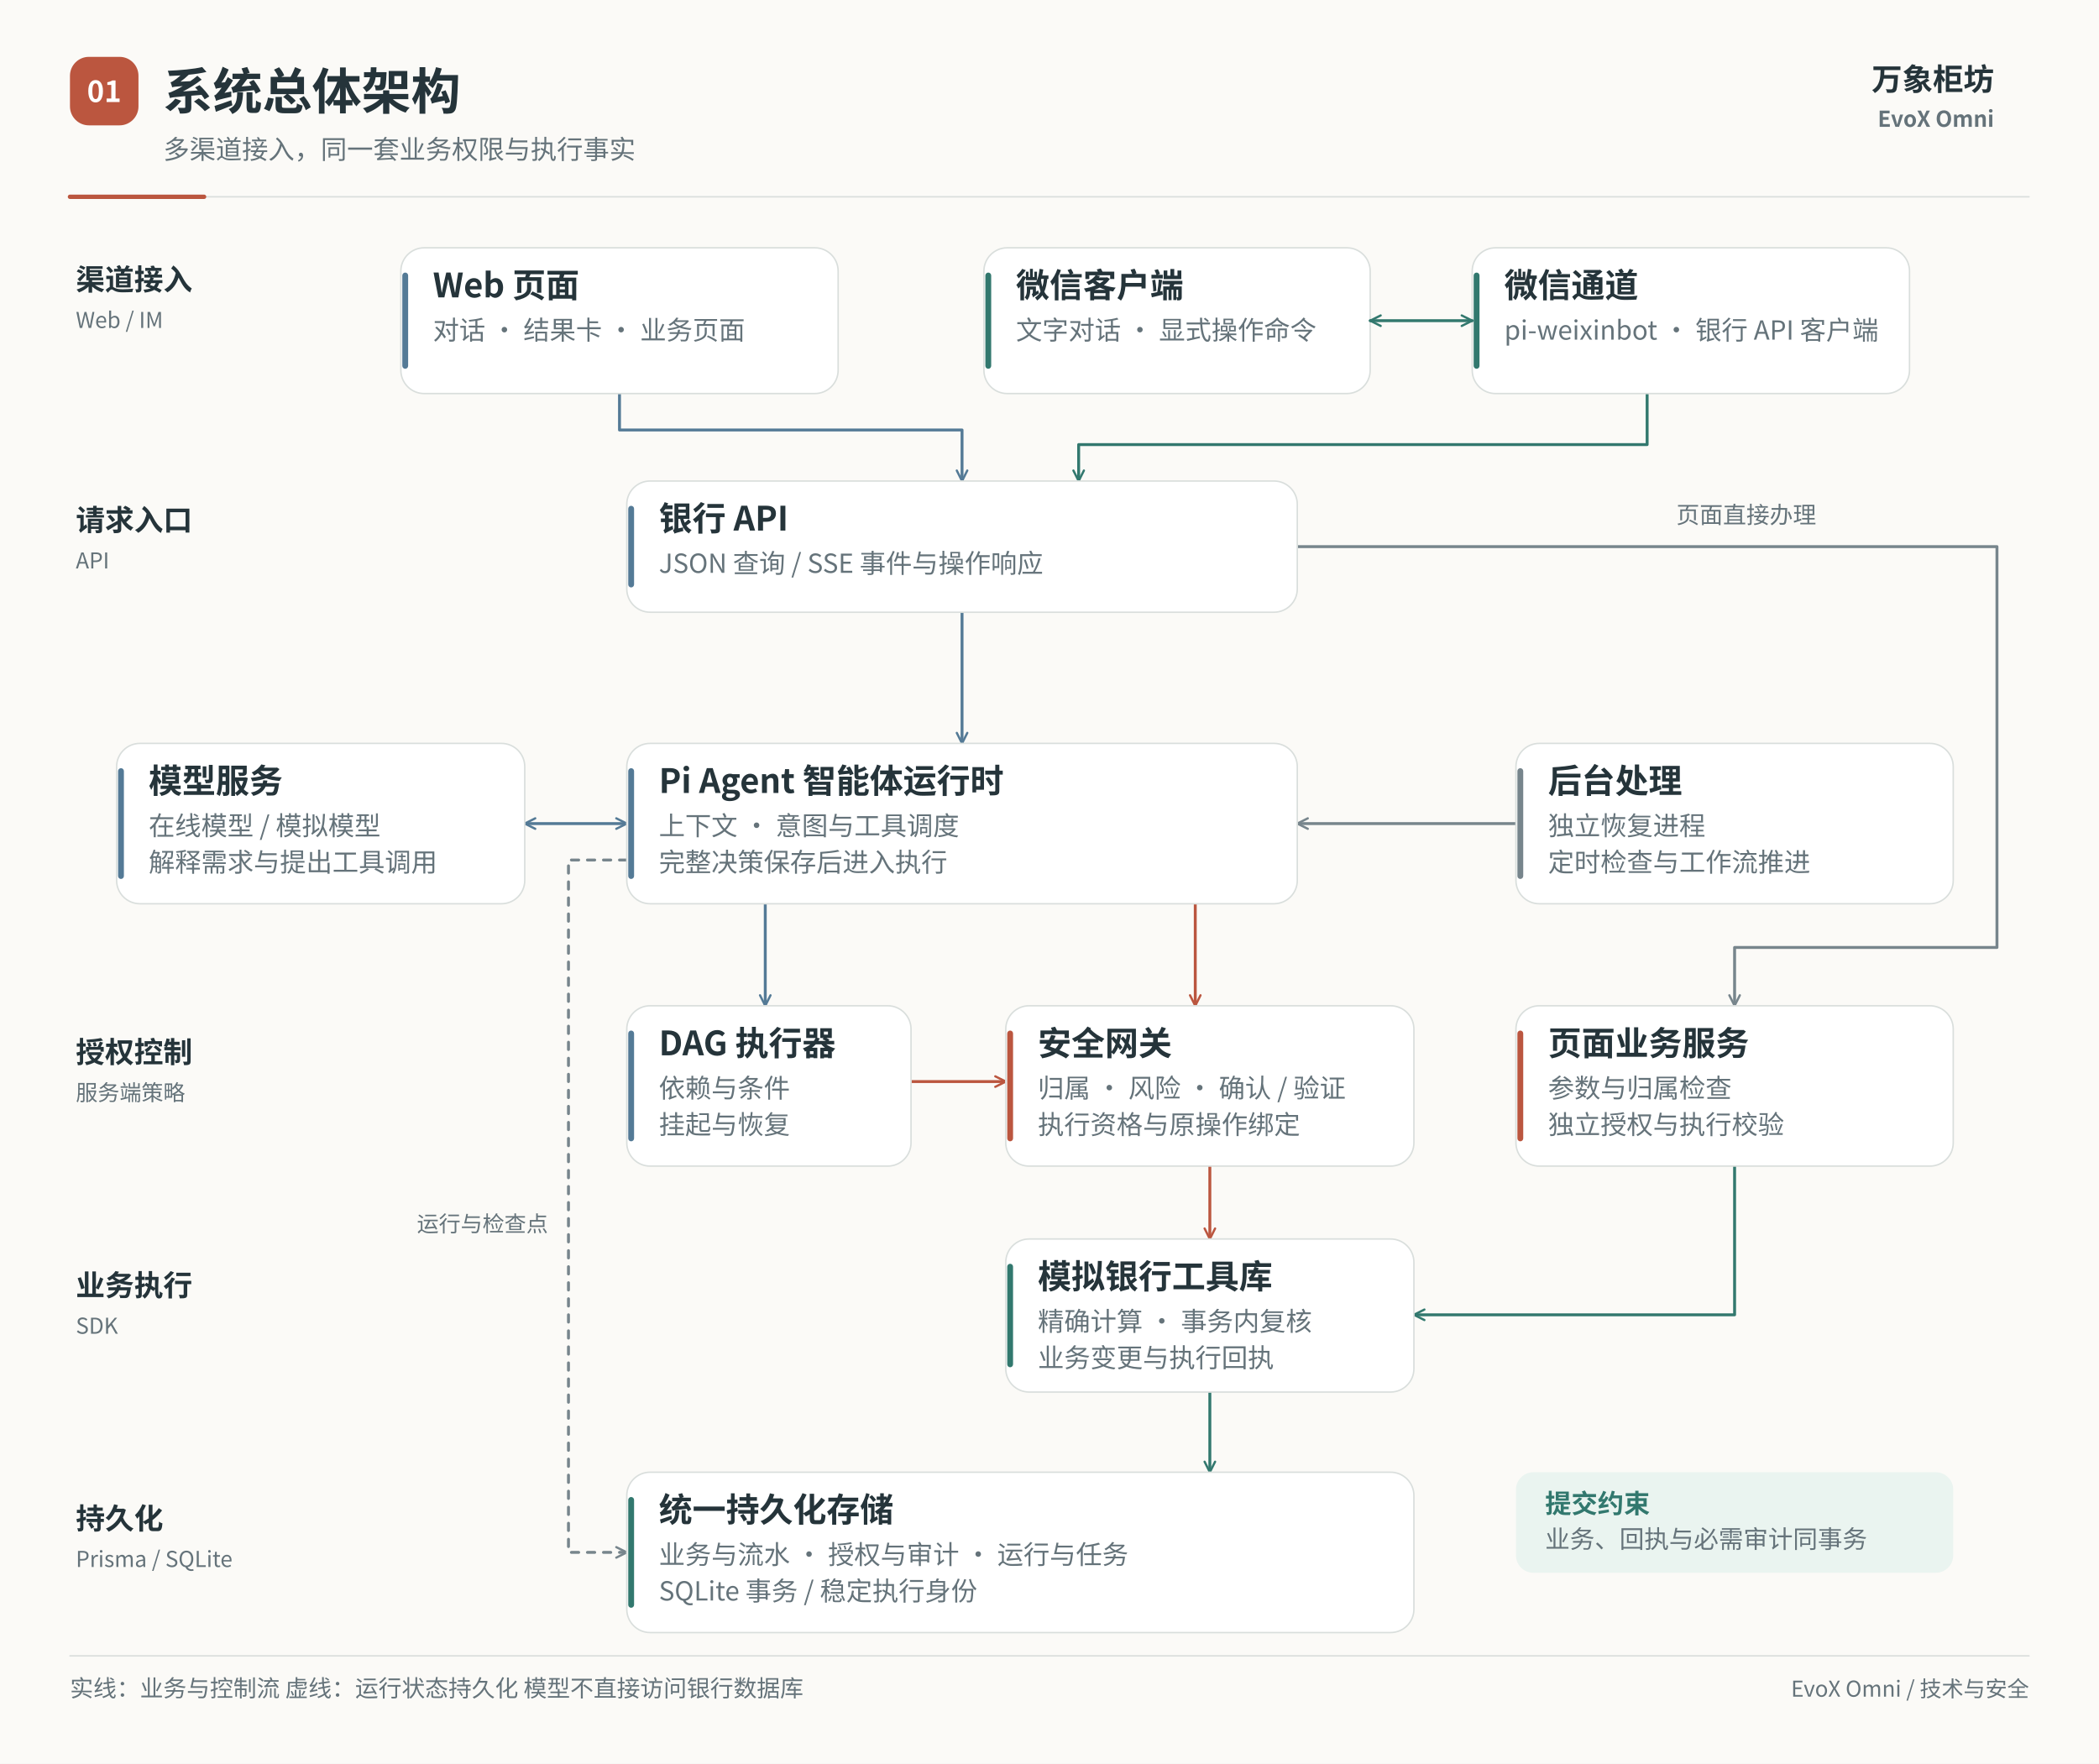
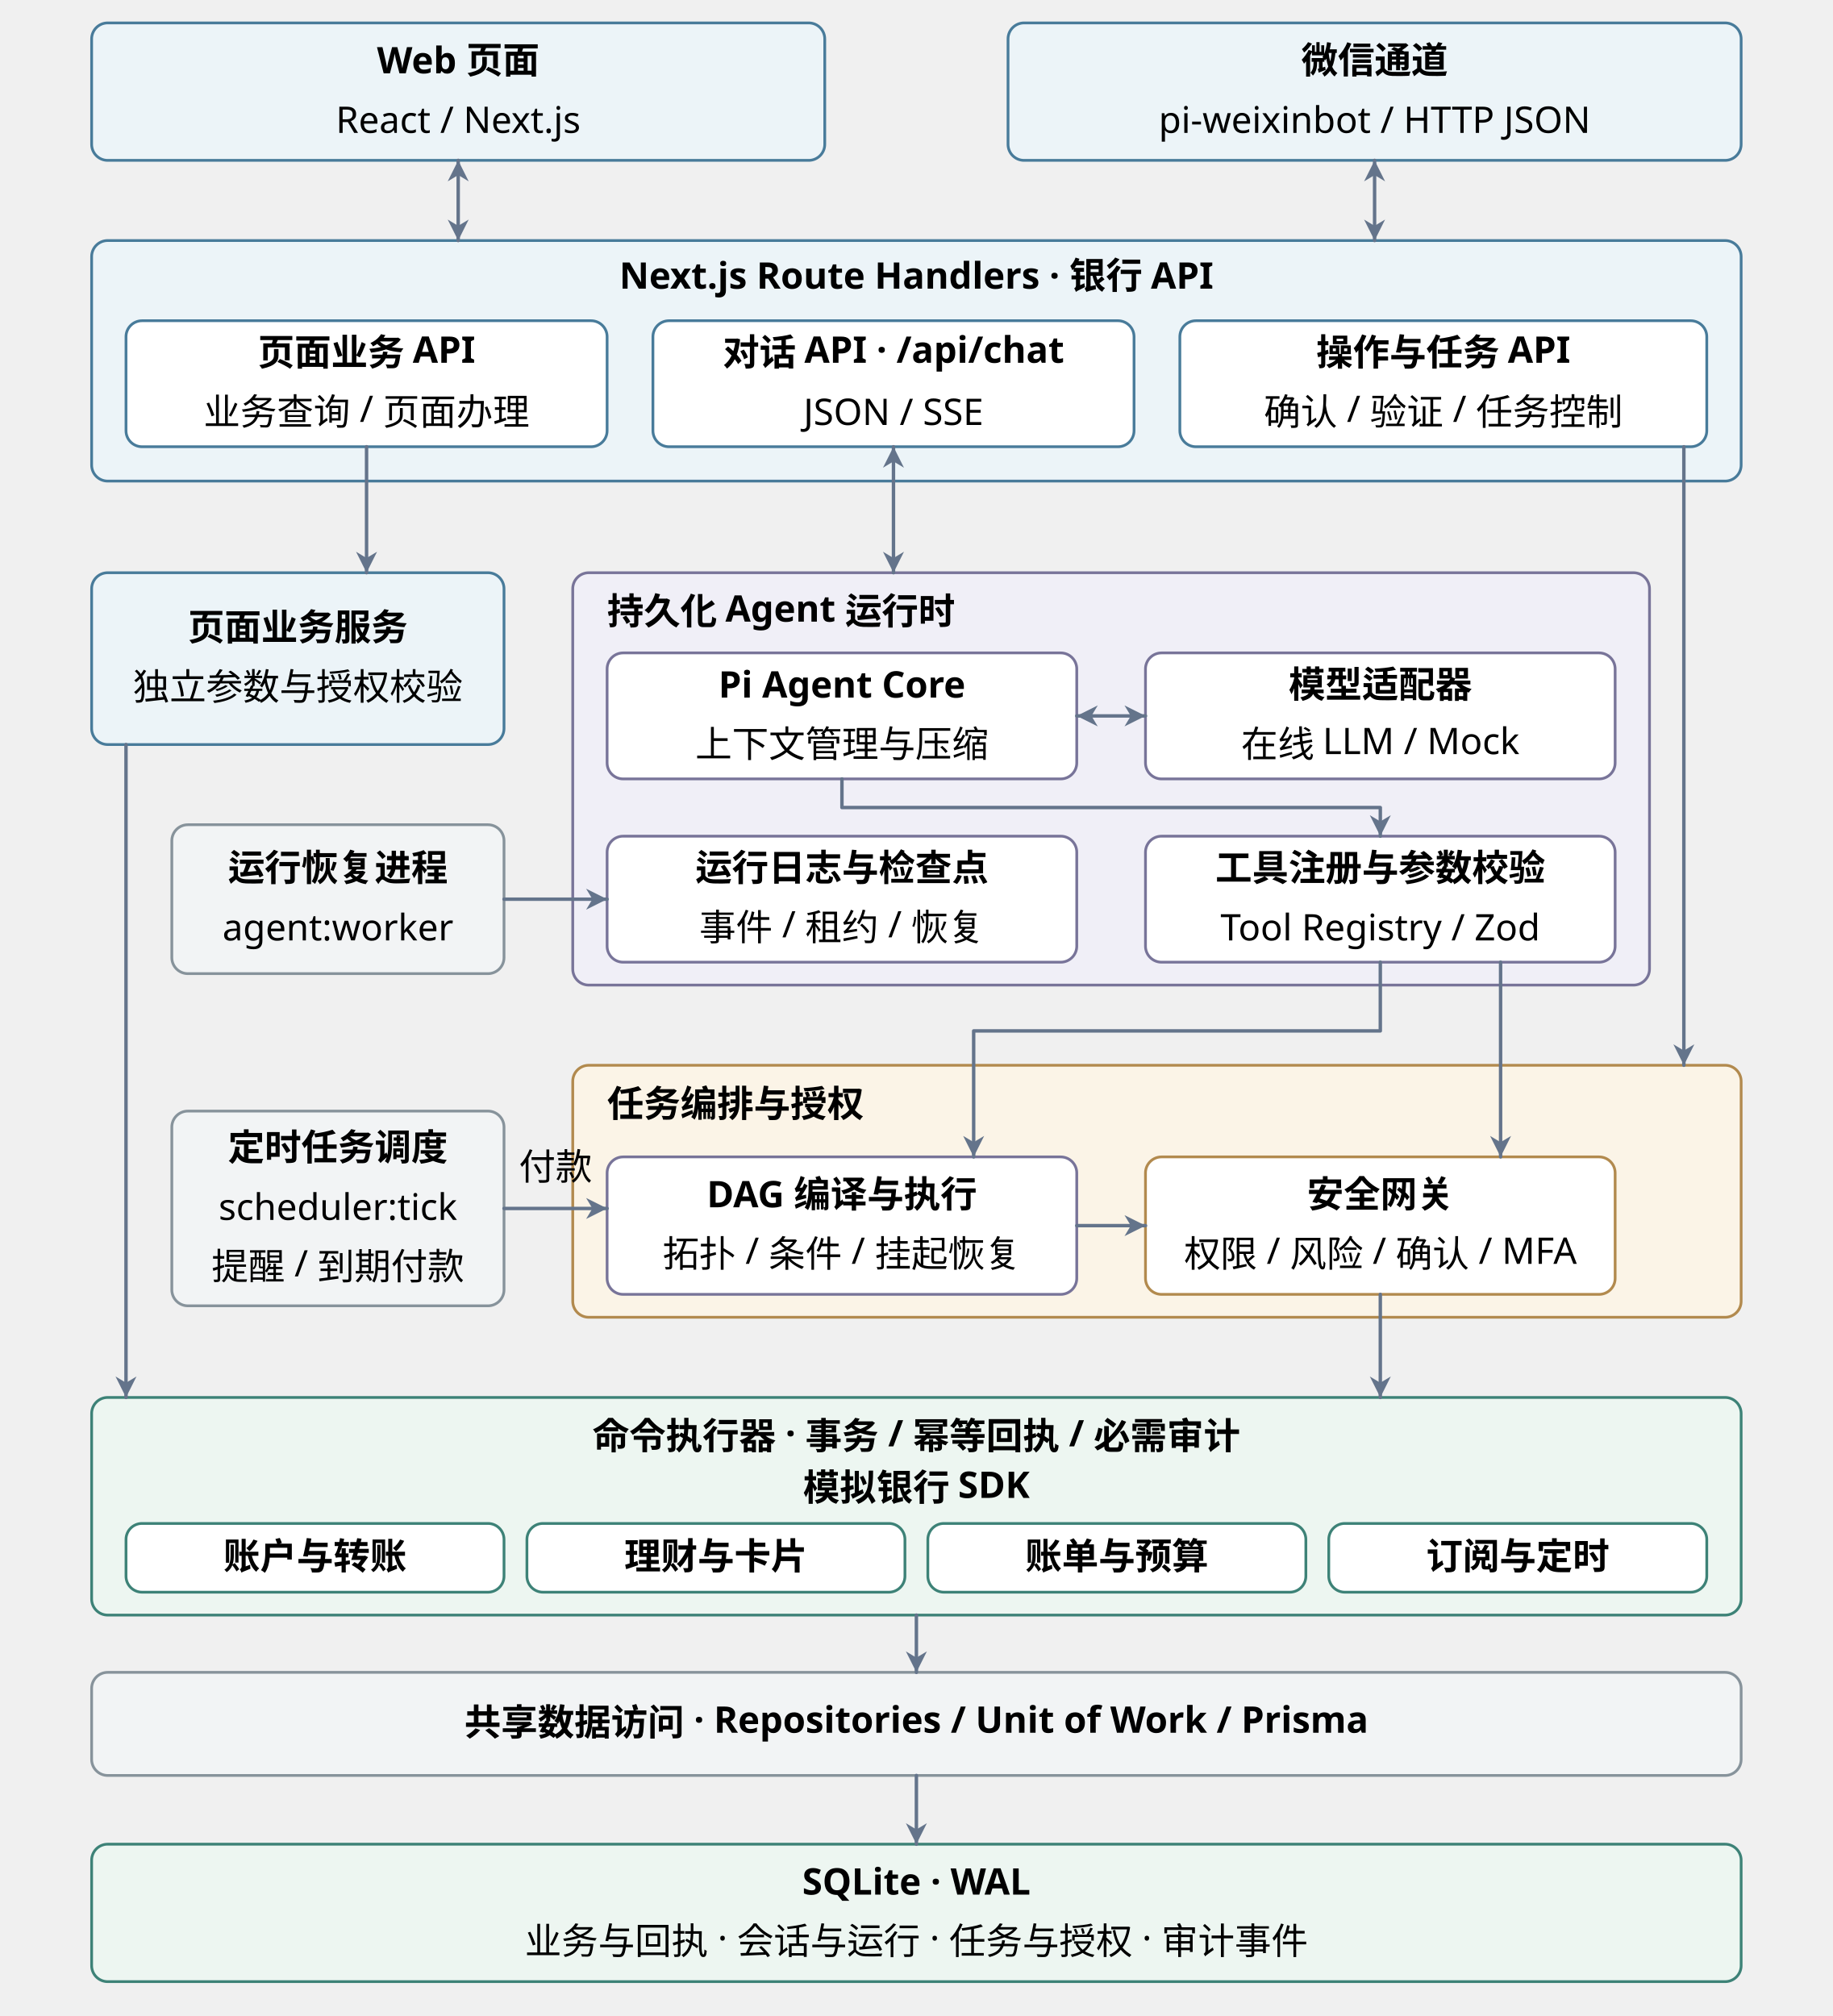
- <svg xmlns="http://www.w3.org/2000/svg" width="1440" height="1210" viewBox="0 0 1440 1210" role="img" aria-labelledby="title desc">
+ <svg xmlns="http://www.w3.org/2000/svg" width="1600" height="1760" viewBox="0 0 1600 1760" role="img" aria-labelledby="title desc">
  <defs>
-     <style>text{font-family:"Microsoft YaHei","PingFang SC","Noto Sans CJK SC",Arial,sans-serif} .wire{fill:none;stroke-linecap:round;stroke-linejoin:round}</style>
-     <marker id="a-ink" viewBox="0 0 10 10" refX="9" refY="5" markerWidth="9" markerHeight="9" orient="auto-start-reverse" markerUnits="userSpaceOnUse">
-       <path d="M1 1 L9 5 L1 9" fill="none" stroke="#25343A" stroke-width="1.7" stroke-linecap="round" stroke-linejoin="round" />
-     </marker>
-     <marker id="a-muted" viewBox="0 0 10 10" refX="9" refY="5" markerWidth="9" markerHeight="9" orient="auto-start-reverse" markerUnits="userSpaceOnUse">
-       <path d="M1 1 L9 5 L1 9" fill="none" stroke="#65737A" stroke-width="1.7" stroke-linecap="round" stroke-linejoin="round" />
-     </marker>
-     <marker id="a-red" viewBox="0 0 10 10" refX="9" refY="5" markerWidth="9" markerHeight="9" orient="auto-start-reverse" markerUnits="userSpaceOnUse">
-       <path d="M1 1 L9 5 L1 9" fill="none" stroke="#BB563F" stroke-width="1.7" stroke-linecap="round" stroke-linejoin="round" />
-     </marker>
-     <marker id="a-teal" viewBox="0 0 10 10" refX="9" refY="5" markerWidth="9" markerHeight="9" orient="auto-start-reverse" markerUnits="userSpaceOnUse">
-       <path d="M1 1 L9 5 L1 9" fill="none" stroke="#32786E" stroke-width="1.7" stroke-linecap="round" stroke-linejoin="round" />
-     </marker>
-     <marker id="a-blue" viewBox="0 0 10 10" refX="9" refY="5" markerWidth="9" markerHeight="9" orient="auto-start-reverse" markerUnits="userSpaceOnUse">
-       <path d="M1 1 L9 5 L1 9" fill="none" stroke="#547A96" stroke-width="1.7" stroke-linecap="round" stroke-linejoin="round" />
-     </marker>
-     <marker id="a-amber" viewBox="0 0 10 10" refX="9" refY="5" markerWidth="9" markerHeight="9" orient="auto-start-reverse" markerUnits="userSpaceOnUse">
-       <path d="M1 1 L9 5 L1 9" fill="none" stroke="#996D2C" stroke-width="1.7" stroke-linecap="round" stroke-linejoin="round" />
-     </marker>
-     <marker id="a-gray" viewBox="0 0 10 10" refX="9" refY="5" markerWidth="9" markerHeight="9" orient="auto-start-reverse" markerUnits="userSpaceOnUse">
-       <path d="M1 1 L9 5 L1 9" fill="none" stroke="#77858C" stroke-width="1.7" stroke-linecap="round" stroke-linejoin="round" />
+     <style>text{font-family:"Noto Sans SC","Microsoft YaHei",sans-serif;fill:#000000}.wire{fill:none;stroke:#64748B;stroke-width:3;stroke-linecap:round;stroke-linejoin:round}.node{fill:none;stroke:#64748B;stroke-width:2}</style>
+     <marker id="arrow" viewBox="0 0 12 12" refX="11" refY="6" markerWidth="22" markerHeight="22" orient="auto-start-reverse" markerUnits="userSpaceOnUse">
+       <path d="M1 1 L11 6 L1 11 L4 6 Z" fill="#64748B" />
    </marker>
  </defs>
-   <rect x="0" y="0" width="1440" height="1210" rx="0" fill="#FBFAF7" />
-   <rect x="48" y="39" width="47" height="47" rx="13" fill="#BB563F" />
-   <text x="71.5" y="70" font-size="20" font-weight="700" fill="#FFFFFF" text-anchor="middle">01</text>
-   <text x="112" y="75" font-size="34" font-weight="700" fill="#25343A" text-anchor="start">系统总体架构</text>
-   <text x="1368" y="62" font-size="21" font-weight="700" fill="#25343A" text-anchor="end">万象柜坊</text>
-   <text x="1368" y="87" font-size="15" font-weight="600" fill="#65737A" text-anchor="end">EvoX Omni</text>
-   <text x="112" y="109" font-size="18" font-weight="400" fill="#65737A" text-anchor="start">多渠道接入，同一套业务权限与执行事实</text>
-   <path class="wire" d="M48 135 L1392 135" stroke="#D9DEDC" stroke-width="1" />
-   <path class="wire" d="M48 135 L140 135" stroke="#BB563F" stroke-width="3" />
-   <text x="52" y="199" font-size="20" font-weight="600" fill="#25343A" text-anchor="start">渠道接入</text>
-   <text x="52" y="225" font-size="15" font-weight="400" fill="#65737A" text-anchor="start">Web / IM</text>
-   <text x="52" y="364" font-size="20" font-weight="600" fill="#25343A" text-anchor="start">请求入口</text>
-   <text x="52" y="390" font-size="15" font-weight="400" fill="#65737A" text-anchor="start">API</text>
-   <text x="52" y="729" font-size="20" font-weight="600" fill="#25343A" text-anchor="start">授权控制</text>
-   <text x="52" y="755" font-size="15" font-weight="400" fill="#65737A" text-anchor="start">服务端策略</text>
-   <text x="52" y="889" font-size="20" font-weight="600" fill="#25343A" text-anchor="start">业务执行</text>
-   <text x="52" y="915" font-size="15" font-weight="400" fill="#65737A" text-anchor="start">SDK</text>
-   <text x="52" y="1049" font-size="20" font-weight="600" fill="#25343A" text-anchor="start">持久化</text>
-   <text x="52" y="1075" font-size="15" font-weight="400" fill="#65737A" text-anchor="start">Prisma / SQLite</text>
-   <path class="wire" d="M425 270 L425 295 L660 295 L660 330" stroke="#547A96" stroke-width="2" marker-end="url(#a-blue)" />
-   <path class="wire" d="M1130 270 L1130 305 L740 305 L740 330" stroke="#32786E" stroke-width="2" marker-end="url(#a-teal)" />
-   <path class="wire" d="M660 420 L660 510" stroke="#547A96" stroke-width="2" marker-end="url(#a-blue)" />
-   <path class="wire" d="M890 375 L1370 375 L1370 650 L1190 650 L1190 690" stroke="#77858C" stroke-width="2" marker-end="url(#a-gray)" />
-   <text x="1150" y="359" font-size="16" font-weight="400" fill="#65737A" text-anchor="start">页面直接办理</text>
-   <path class="wire" d="M360 565 L430 565" stroke="#547A96" stroke-width="2" marker-end="url(#a-blue)" marker-start="url(#a-blue)" />
-   <path class="wire" d="M1040 565 L890 565" stroke="#77858C" stroke-width="2" marker-end="url(#a-gray)" />
-   <path class="wire" d="M525 620 L525 690" stroke="#547A96" stroke-width="2" marker-end="url(#a-blue)" />
-   <path class="wire" d="M820 620 L820 690" stroke="#BB563F" stroke-width="2" marker-end="url(#a-red)" />
-   <path class="wire" d="M625 742 L690 742" stroke="#BB563F" stroke-width="2" marker-end="url(#a-red)" />
-   <path class="wire" d="M830 800 L830 850" stroke="#BB563F" stroke-width="2" marker-end="url(#a-red)" />
-   <path class="wire" d="M1190 800 L1190 902 L970 902" stroke="#32786E" stroke-width="2" marker-end="url(#a-teal)" />
-   <path class="wire" d="M830 955 L830 1010" stroke="#32786E" stroke-width="2" marker-end="url(#a-teal)" />
-   <path class="wire" d="M430 590 L390 590 L390 1065 L430 1065" stroke="#77858C" stroke-width="2" marker-end="url(#a-gray)" stroke-dasharray="5 6" />
-   <text x="376" y="845" font-size="15" font-weight="400" fill="#65737A" text-anchor="end">运行与检查点</text>
-   <rect x="275" y="170" width="300" height="100" rx="16" fill="#FFFFFF" stroke="#D9DEDC" stroke-width="1" />
-   <rect x="276" y="187" width="4" height="66" rx="2" fill="#547A96" />
-   <text x="297" y="204" font-size="23" font-weight="600" fill="#25343A" text-anchor="start">Web 页面</text>
-   <text x="297" y="233" font-size="18" font-weight="400" fill="#65737A" text-anchor="start">对话 · 结果卡 · 业务页面</text>
-   <rect x="675" y="170" width="265" height="100" rx="16" fill="#FFFFFF" stroke="#D9DEDC" stroke-width="1" />
-   <rect x="676" y="187" width="4" height="66" rx="2" fill="#32786E" />
-   <text x="697" y="204" font-size="23" font-weight="600" fill="#25343A" text-anchor="start">微信客户端</text>
-   <text x="697" y="233" font-size="18" font-weight="400" fill="#65737A" text-anchor="start">文字对话 · 显式操作命令</text>
-   <rect x="1010" y="170" width="300" height="100" rx="16" fill="#FFFFFF" stroke="#D9DEDC" stroke-width="1" />
-   <rect x="1011" y="187" width="4" height="66" rx="2" fill="#32786E" />
-   <text x="1032" y="204" font-size="23" font-weight="600" fill="#25343A" text-anchor="start">微信通道</text>
-   <text x="1032" y="233" font-size="18" font-weight="400" fill="#65737A" text-anchor="start">pi-weixinbot · 银行 API 客户端</text>
-   <path class="wire" d="M940 220 L1010 220" stroke="#32786E" stroke-width="2" marker-end="url(#a-teal)" marker-start="url(#a-teal)" />
-   <rect x="430" y="330" width="460" height="90" rx="16" fill="#FFFFFF" stroke="#D9DEDC" stroke-width="1" />
-   <rect x="431" y="347" width="4" height="56" rx="2" fill="#547A96" />
-   <text x="452" y="364" font-size="23" font-weight="600" fill="#25343A" text-anchor="start">银行 API</text>
-   <text x="452" y="393" font-size="18" font-weight="400" fill="#65737A" text-anchor="start">JSON 查询 / SSE 事件与操作响应</text>
-   <rect x="80" y="510" width="280" height="110" rx="16" fill="#FFFFFF" stroke="#D9DEDC" stroke-width="1" />
-   <rect x="81" y="527" width="4" height="76" rx="2" fill="#547A96" />
-   <text x="102" y="544" font-size="23" font-weight="600" fill="#25343A" text-anchor="start">模型服务</text>
-   <text x="102" y="573" font-size="18" font-weight="400" fill="#65737A" text-anchor="start">在线模型 / 模拟模型</text>
-   <text x="102" y="598" font-size="18" font-weight="400" fill="#65737A" text-anchor="start">解释需求与提出工具调用</text>
-   <rect x="430" y="510" width="460" height="110" rx="16" fill="#FFFFFF" stroke="#D9DEDC" stroke-width="1" />
-   <rect x="431" y="527" width="4" height="76" rx="2" fill="#547A96" />
-   <text x="452" y="544" font-size="23" font-weight="600" fill="#25343A" text-anchor="start">Pi Agent 智能体运行时</text>
-   <text x="452" y="573" font-size="18" font-weight="400" fill="#65737A" text-anchor="start">上下文 · 意图与工具调度</text>
-   <text x="452" y="598" font-size="18" font-weight="400" fill="#65737A" text-anchor="start">完整决策保存后进入执行</text>
-   <rect x="1040" y="510" width="300" height="110" rx="16" fill="#FFFFFF" stroke="#D9DEDC" stroke-width="1" />
-   <rect x="1041" y="527" width="4" height="76" rx="2" fill="#77858C" />
-   <text x="1062" y="544" font-size="23" font-weight="600" fill="#25343A" text-anchor="start">后台处理</text>
-   <text x="1062" y="573" font-size="18" font-weight="400" fill="#65737A" text-anchor="start">独立恢复进程</text>
-   <text x="1062" y="598" font-size="18" font-weight="400" fill="#65737A" text-anchor="start">定时检查与工作流推进</text>
-   <rect x="430" y="690" width="195" height="110" rx="16" fill="#FFFFFF" stroke="#D9DEDC" stroke-width="1" />
-   <rect x="431" y="707" width="4" height="76" rx="2" fill="#547A96" />
-   <text x="452" y="724" font-size="23" font-weight="600" fill="#25343A" text-anchor="start">DAG 执行器</text>
-   <text x="452" y="753" font-size="18" font-weight="400" fill="#65737A" text-anchor="start">依赖与条件</text>
-   <text x="452" y="778" font-size="18" font-weight="400" fill="#65737A" text-anchor="start">挂起与恢复</text>
-   <rect x="690" y="690" width="280" height="110" rx="16" fill="#FFFFFF" stroke="#D9DEDC" stroke-width="1" />
-   <rect x="691" y="707" width="4" height="76" rx="2" fill="#BB563F" />
-   <text x="712" y="724" font-size="23" font-weight="600" fill="#25343A" text-anchor="start">安全网关</text>
-   <text x="712" y="753" font-size="18" font-weight="400" fill="#65737A" text-anchor="start">归属 · 风险 · 确认 / 验证</text>
-   <text x="712" y="778" font-size="18" font-weight="400" fill="#65737A" text-anchor="start">执行资格与原操作绑定</text>
-   <rect x="1040" y="690" width="300" height="110" rx="16" fill="#FFFFFF" stroke="#D9DEDC" stroke-width="1" />
-   <rect x="1041" y="707" width="4" height="76" rx="2" fill="#BB563F" />
-   <text x="1062" y="724" font-size="23" font-weight="600" fill="#25343A" text-anchor="start">页面业务服务</text>
-   <text x="1062" y="753" font-size="18" font-weight="400" fill="#65737A" text-anchor="start">参数与归属检查</text>
-   <text x="1062" y="778" font-size="18" font-weight="400" fill="#65737A" text-anchor="start">独立授权与执行校验</text>
-   <rect x="690" y="850" width="280" height="105" rx="16" fill="#FFFFFF" stroke="#D9DEDC" stroke-width="1" />
-   <rect x="691" y="867" width="4" height="71" rx="2" fill="#32786E" />
-   <text x="712" y="884" font-size="23" font-weight="600" fill="#25343A" text-anchor="start">模拟银行工具库</text>
-   <text x="712" y="913" font-size="18" font-weight="400" fill="#65737A" text-anchor="start">精确计算 · 事务内复核</text>
-   <text x="712" y="938" font-size="18" font-weight="400" fill="#65737A" text-anchor="start">业务变更与执行回执</text>
-   <rect x="430" y="1010" width="540" height="110" rx="16" fill="#FFFFFF" stroke="#D9DEDC" stroke-width="1" />
-   <rect x="431" y="1027" width="4" height="76" rx="2" fill="#32786E" />
-   <text x="452" y="1044" font-size="23" font-weight="600" fill="#25343A" text-anchor="start">统一持久化存储</text>
-   <text x="452" y="1073" font-size="18" font-weight="400" fill="#65737A" text-anchor="start">业务与流水 · 授权与审计 · 运行与任务</text>
-   <text x="452" y="1098" font-size="18" font-weight="400" fill="#65737A" text-anchor="start">SQLite 事务 / 稳定执行身份</text>
-   <rect x="1040" y="1010" width="300" height="69" rx="12" fill="#EAF4F0" />
-   <text x="1060" y="1038" font-size="18" font-weight="600" fill="#32786E" text-anchor="start">提交约束</text>
-   <text x="1060" y="1062" font-size="17" font-weight="400" fill="#65737A" text-anchor="start">业务、回执与必需审计同事务</text>
-   <path class="wire" d="M48 1136 L1392 1136" stroke="#D9DEDC" stroke-width="1" />
-   <text x="48" y="1164" font-size="16" font-weight="400" fill="#65737A" text-anchor="start">实线：业务与控制流    虚线：运行状态持久化    模型不直接访问银行数据库</text>
-   <text x="1392" y="1164" font-size="15" font-weight="400" fill="#65737A" text-anchor="end">EvoX Omni  /  技术与安全</text>
+   <defs>
+     <marker id="response-arrow" viewBox="0 0 24 24" refX="23" refY="12" markerWidth="24" markerHeight="24" orient="auto" markerUnits="userSpaceOnUse">
+       <path d="M1 1 L23 12 L1 23 L6 12 Z" fill="#4D8CA9" />
+     </marker>
+     <linearGradient id="browser-surface" x2="0" y2="1">
+       <stop stop-color="#FFFFFF" />
+       <stop offset="1" stop-color="#E7F1F7" />
+     </linearGradient>
+     <linearGradient id="robot-surface" x2="0" y2="1">
+       <stop stop-color="#FFFFFF" />
+       <stop offset="1" stop-color="#DDD9EF" />
+     </linearGradient>
+     <linearGradient id="bank-surface" x2="0" y2="1">
+       <stop stop-color="#E3F3EB" />
+       <stop offset="1" stop-color="#A9CFC0" />
+     </linearGradient>
+   </defs>
+   <rect x="80" y="20" width="640" height="120" rx="14" fill="#ECF4F8" stroke="#487B9A" stroke-width="2.4" />
+   <text x="400" y="64" font-size="32" font-weight="600" text-anchor="middle" style="fill:#000000">Web 页面</text>
+   <text x="400" y="116" font-size="32" font-weight="400" text-anchor="middle" style="fill:#000000">React / Next.js</text>
+   <rect x="880" y="20" width="640" height="120" rx="14" fill="#ECF4F8" stroke="#487B9A" stroke-width="2.4" />
+   <text x="1200" y="64" font-size="32" font-weight="600" text-anchor="middle" style="fill:#000000">微信通道</text>
+   <text x="1200" y="116" font-size="32" font-weight="400" text-anchor="middle" style="fill:#000000">pi-weixinbot / HTTP JSON</text>
+   <rect x="80" y="210" width="1440" height="210" rx="14" fill="#ECF4F8" stroke="#487B9A" stroke-width="2.4" />
+   <text x="800" y="252" font-size="32" font-weight="600" text-anchor="middle" style="fill:#000000">Next.js Route Handlers · 银行 API</text>
+   <rect x="110" y="280" width="420" height="110" rx="14" fill="#FFFFFF" stroke="#487B9A" stroke-width="2.4" />
+   <text x="320" y="319" font-size="32" font-weight="600" text-anchor="middle" style="fill:#000000">页面业务 API</text>
+   <text x="320" y="371" font-size="32" font-weight="400" text-anchor="middle" style="fill:#000000">业务查询 / 页面办理</text>
+   <rect x="570" y="280" width="420" height="110" rx="14" fill="#FFFFFF" stroke="#487B9A" stroke-width="2.4" />
+   <text x="780" y="319" font-size="32" font-weight="600" text-anchor="middle" style="fill:#000000">对话 API · /api/chat</text>
+   <text x="780" y="371" font-size="32" font-weight="400" text-anchor="middle" style="fill:#000000">JSON / SSE</text>
+   <rect x="1030" y="280" width="460" height="110" rx="14" fill="#FFFFFF" stroke="#487B9A" stroke-width="2.4" />
+   <text x="1260" y="319" font-size="32" font-weight="600" text-anchor="middle" style="fill:#000000">操作与任务 API</text>
+   <text x="1260" y="371" font-size="32" font-weight="400" text-anchor="middle" style="fill:#000000">确认 / 验证 / 任务控制</text>
+   <path class="wire" d="M400 140 V210" marker-end="url(#arrow)" marker-start="url(#arrow)" />
+   <path class="wire" d="M1200 140 V210" marker-end="url(#arrow)" marker-start="url(#arrow)" />
+   <rect x="80" y="500" width="360" height="150" rx="14" fill="#ECF4F8" stroke="#487B9A" stroke-width="2.4" />
+   <text x="260" y="559" font-size="32" font-weight="600" text-anchor="middle" style="fill:#000000">页面业务服务</text>
+   <text x="260" y="611" font-size="32" font-weight="400" text-anchor="middle" style="fill:#000000">独立参数与授权校验</text>
+   <path class="wire" d="M320 390 V500" marker-end="url(#arrow)" />
+   <rect x="500" y="500" width="940" height="360" rx="14" fill="#F0EFF7" stroke="#787499" stroke-width="2.4" />
+   <text x="530" y="545" font-size="32" font-weight="600" text-anchor="start" style="fill:#000000">持久化 Agent 运行时</text>
+   <rect x="530" y="570" width="410" height="110" rx="14" fill="#FFFFFF" stroke="#787499" stroke-width="2.4" />
+   <text x="735" y="609" font-size="32" font-weight="600" text-anchor="middle" style="fill:#000000">Pi Agent Core</text>
+   <text x="735" y="661" font-size="32" font-weight="400" text-anchor="middle" style="fill:#000000">上下文管理与压缩</text>
+   <rect x="1000" y="570" width="410" height="110" rx="14" fill="#FFFFFF" stroke="#787499" stroke-width="2.4" />
+   <text x="1205" y="609" font-size="32" font-weight="600" text-anchor="middle" style="fill:#000000">模型适配器</text>
+   <text x="1205" y="661" font-size="32" font-weight="400" text-anchor="middle" style="fill:#000000">在线 LLM / Mock</text>
+   <rect x="530" y="730" width="410" height="110" rx="14" fill="#FFFFFF" stroke="#787499" stroke-width="2.4" />
+   <text x="735" y="769" font-size="32" font-weight="600" text-anchor="middle" style="fill:#000000">运行日志与检查点</text>
+   <text x="735" y="821" font-size="32" font-weight="400" text-anchor="middle" style="fill:#000000">事件 / 租约 / 恢复</text>
+   <rect x="1000" y="730" width="410" height="110" rx="14" fill="#FFFFFF" stroke="#787499" stroke-width="2.4" />
+   <text x="1205" y="769" font-size="32" font-weight="600" text-anchor="middle" style="fill:#000000">工具注册与参数校验</text>
+   <text x="1205" y="821" font-size="32" font-weight="400" text-anchor="middle" style="fill:#000000">Tool Registry / Zod</text>
+   <path class="wire" d="M780 390 V500" marker-end="url(#arrow)" marker-start="url(#arrow)" />
+   <path class="wire" d="M940 625 H1000" marker-end="url(#arrow)" marker-start="url(#arrow)" />
+   <path class="wire" d="M735 680 V705 H1205 V730" marker-end="url(#arrow)" />
+   <rect x="150" y="720" width="290" height="130" rx="14" fill="#F2F4F5" stroke="#87939B" stroke-width="2.4" />
+   <text x="295" y="769" font-size="32" font-weight="600" text-anchor="middle" style="fill:#000000">运行恢复进程</text>
+   <text x="295" y="821" font-size="32" font-weight="400" text-anchor="middle" style="fill:#000000">agent:worker</text>
+   <path class="wire" d="M440 785 H530" marker-end="url(#arrow)" />
+   <rect x="150" y="970" width="290" height="170" rx="14" fill="#F2F4F5" stroke="#87939B" stroke-width="2.4" />
+   <text x="295" y="1013" font-size="32" font-weight="600" text-anchor="middle" style="fill:#000000">定时任务调度</text>
+   <text x="295" y="1065" font-size="32" font-weight="400" text-anchor="middle" style="fill:#000000">scheduler:tick</text>
+   <text x="295" y="1117" font-size="32" font-weight="400" text-anchor="middle" style="fill:#000000">提醒 / 到期付款</text>
+   <rect x="500" y="930" width="1020" height="220" rx="14" fill="#FBF4E7" stroke="#B28A4E" stroke-width="2.4" />
+   <text x="530" y="975" font-size="32" font-weight="600" text-anchor="start" style="fill:#000000">任务编排与授权</text>
+   <rect x="530" y="1010" width="410" height="120" rx="14" fill="#FFFFFF" stroke="#787499" stroke-width="2.4" />
+   <text x="735" y="1054" font-size="32" font-weight="600" text-anchor="middle" style="fill:#000000">DAG 编译与执行</text>
+   <text x="735" y="1106" font-size="32" font-weight="400" text-anchor="middle" style="fill:#000000">拓扑 / 条件 / 挂起恢复</text>
+   <rect x="1000" y="1010" width="410" height="120" rx="14" fill="#FFFFFF" stroke="#B28A4E" stroke-width="2.4" />
+   <text x="1205" y="1054" font-size="32" font-weight="600" text-anchor="middle" style="fill:#000000">安全网关</text>
+   <text x="1205" y="1106" font-size="32" font-weight="400" text-anchor="middle" style="fill:#000000">权限 / 风险 / 确认 / MFA</text>
+   <path class="wire" d="M1205 840 V900 H850 V1010" marker-end="url(#arrow)" />
+   <path class="wire" d="M1310 840 V1010" marker-end="url(#arrow)" />
+   <path class="wire" d="M940 1070 H1000" marker-end="url(#arrow)" />
+   <path class="wire" d="M440 1055 H530" marker-end="url(#arrow)" />
+   <text x="485" y="1030" font-size="32" font-weight="400" text-anchor="middle" style="fill:#000000">付款</text>
+   <path class="wire" d="M1470 390 V930" marker-end="url(#arrow)" />
+   <rect x="80" y="1220" width="1440" height="190" rx="14" fill="#EDF6F1" stroke="#3D8277" stroke-width="2.4" />
+   <text x="800" y="1265" font-size="32" font-weight="600" text-anchor="middle" style="fill:#000000">命令执行器 · 事务 / 幂等回执 / 必需审计</text>
+   <text x="800" y="1310" font-size="32" font-weight="600" text-anchor="middle" style="fill:#000000">模拟银行 SDK</text>
+   <rect x="110" y="1330" width="330" height="60" rx="14" fill="#FFFFFF" stroke="#3D8277" stroke-width="2.4" />
+   <text x="275" y="1370" font-size="32" font-weight="600" text-anchor="middle" style="fill:#000000">账户与转账</text>
+   <rect x="460" y="1330" width="330" height="60" rx="14" fill="#FFFFFF" stroke="#3D8277" stroke-width="2.4" />
+   <text x="625" y="1370" font-size="32" font-weight="600" text-anchor="middle" style="fill:#000000">理财与卡片</text>
+   <rect x="810" y="1330" width="330" height="60" rx="14" fill="#FFFFFF" stroke="#3D8277" stroke-width="2.4" />
+   <text x="975" y="1370" font-size="32" font-weight="600" text-anchor="middle" style="fill:#000000">账单与预算</text>
+   <rect x="1160" y="1330" width="330" height="60" rx="14" fill="#FFFFFF" stroke="#3D8277" stroke-width="2.4" />
+   <text x="1325" y="1370" font-size="32" font-weight="600" text-anchor="middle" style="fill:#000000">订阅与定时</text>
+   <path class="wire" d="M1205 1130 V1220" marker-end="url(#arrow)" />
+   <path class="wire" d="M110 650 V1220" marker-end="url(#arrow)" />
+   <rect x="80" y="1460" width="1440" height="90" rx="14" fill="#F2F4F5" stroke="#87939B" stroke-width="2.4" />
+   <text x="800" y="1515" font-size="32" font-weight="600" text-anchor="middle" style="fill:#000000">共享数据访问 · Repositories / Unit of Work / Prisma</text>
+   <path class="wire" d="M800 1410 V1460" marker-end="url(#arrow)" />
+   <rect x="80" y="1610" width="1440" height="120" rx="14" fill="#EDF6F1" stroke="#3D8277" stroke-width="2.4" />
+   <text x="800" y="1654" font-size="32" font-weight="600" text-anchor="middle" style="fill:#000000">SQLite · WAL</text>
+   <text x="800" y="1706" font-size="32" font-weight="400" text-anchor="middle" style="fill:#000000">业务与回执 · 会话与运行 · 任务与授权 · 审计事件</text>
+   <path class="wire" d="M800 1550 V1610" marker-end="url(#arrow)" />
</svg>
